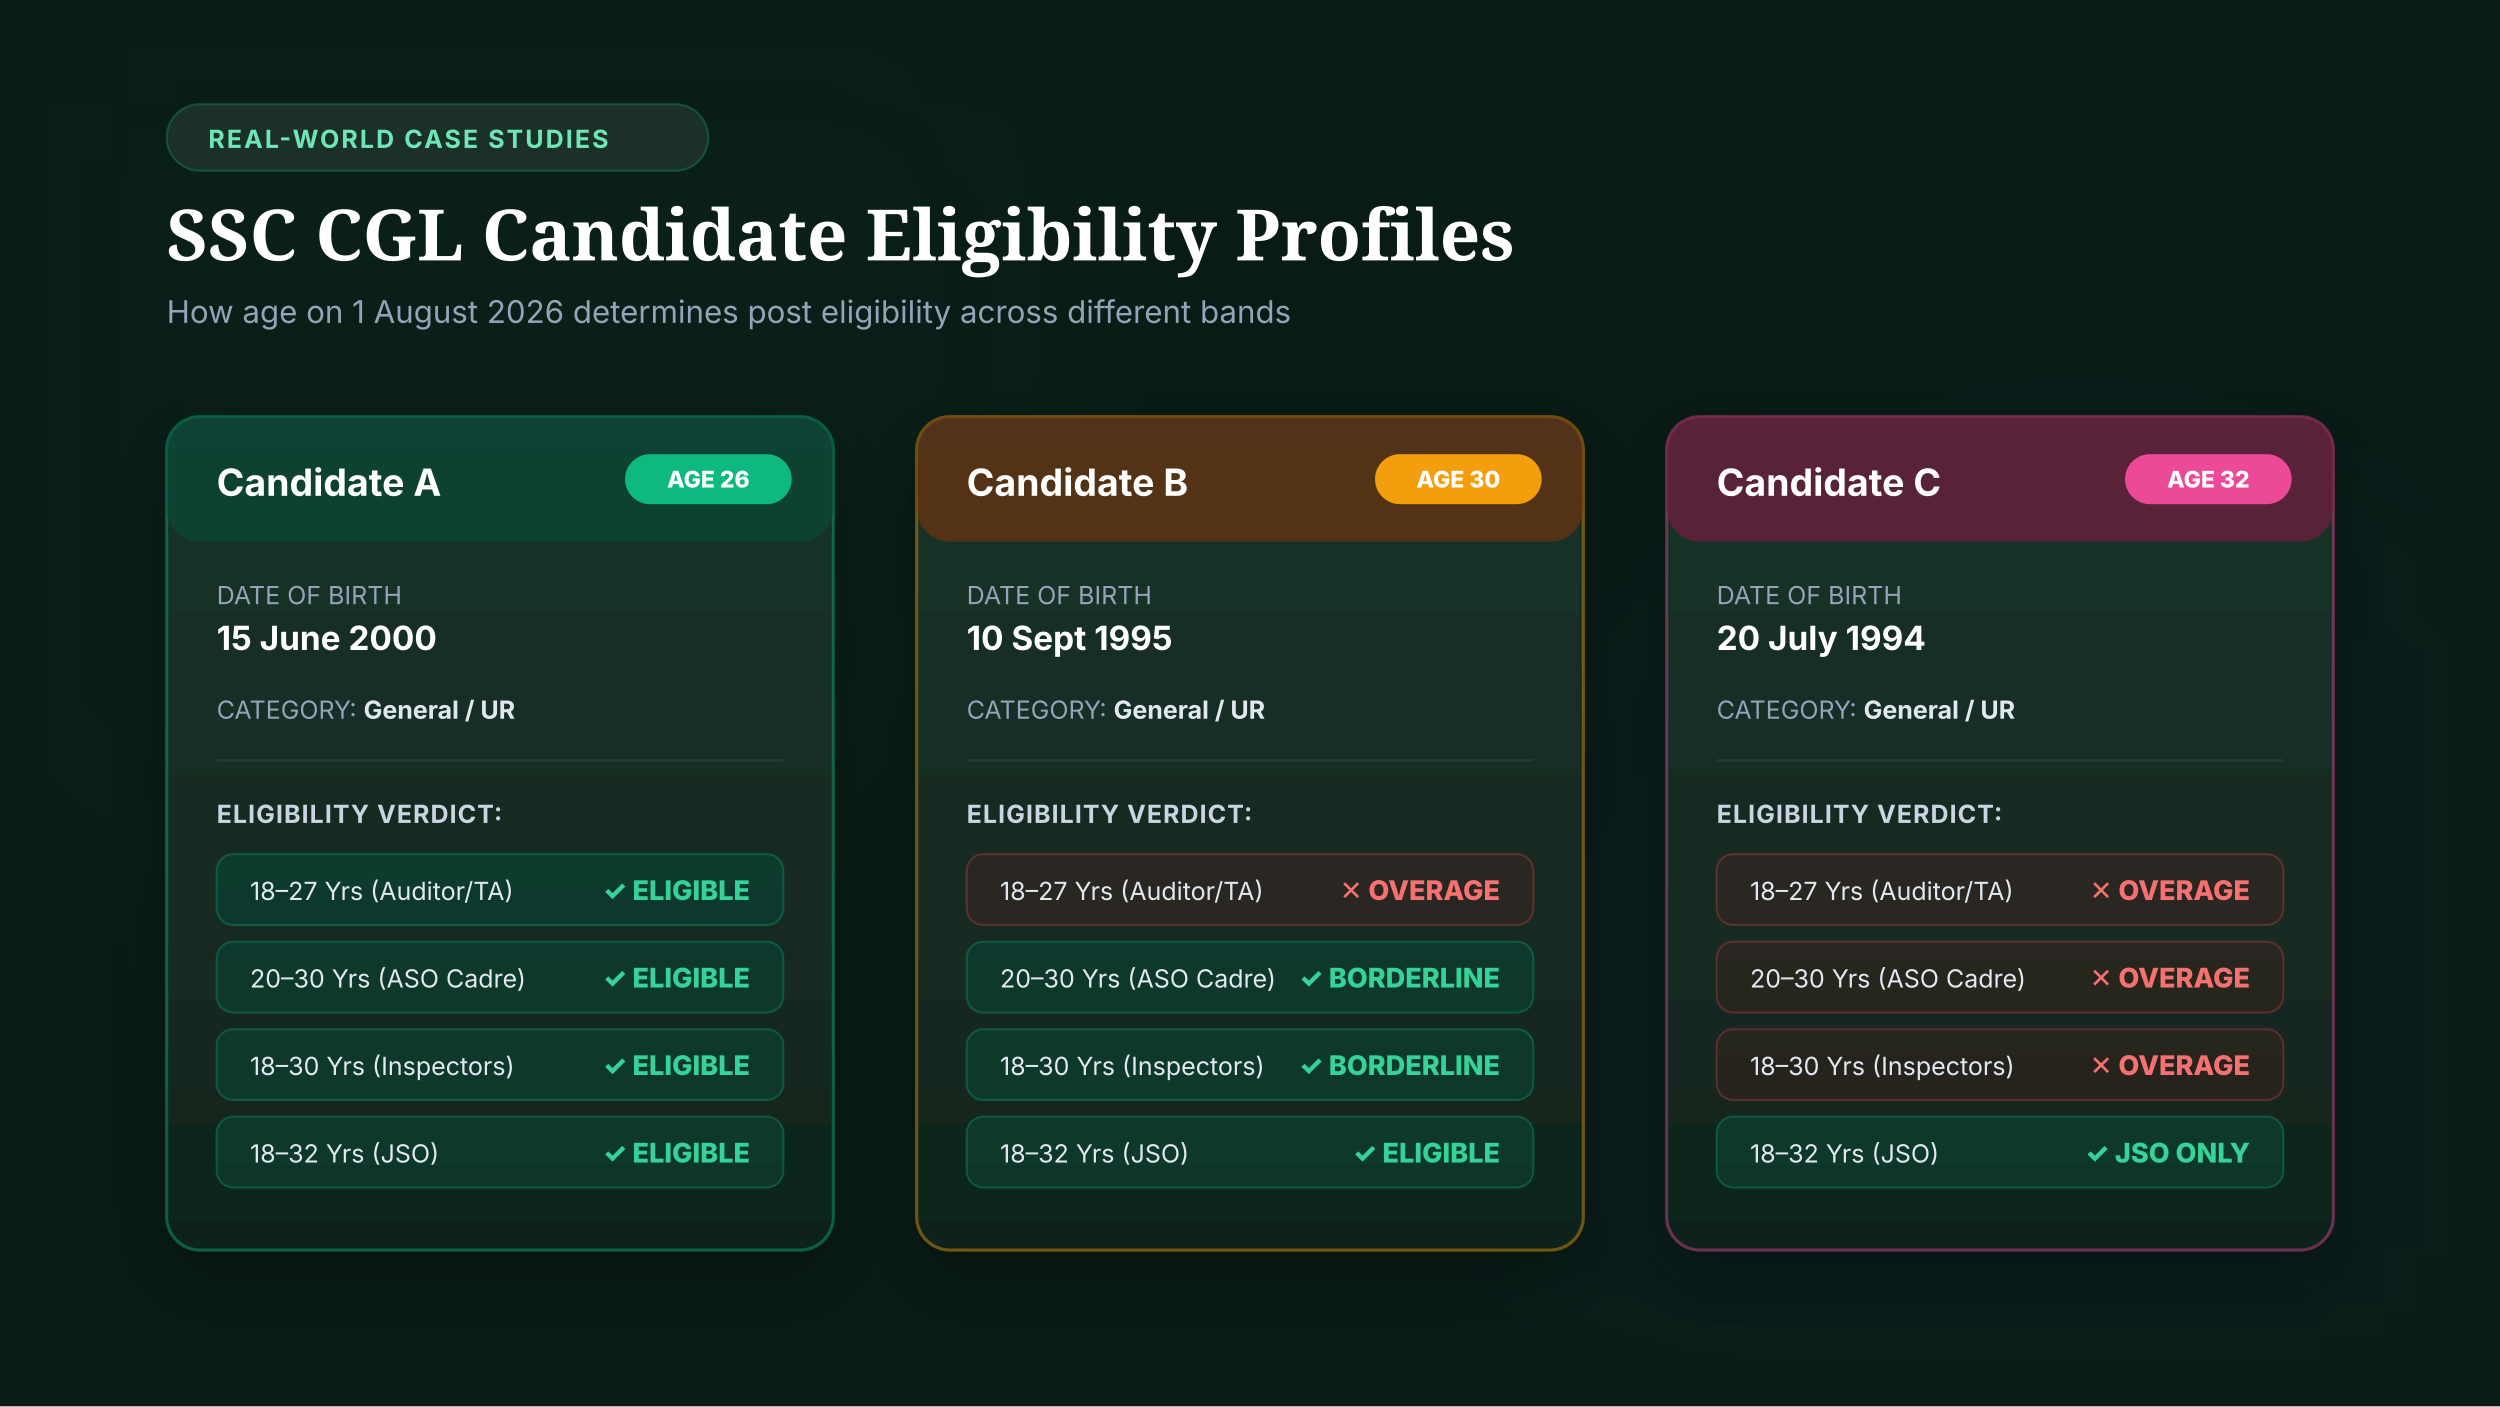
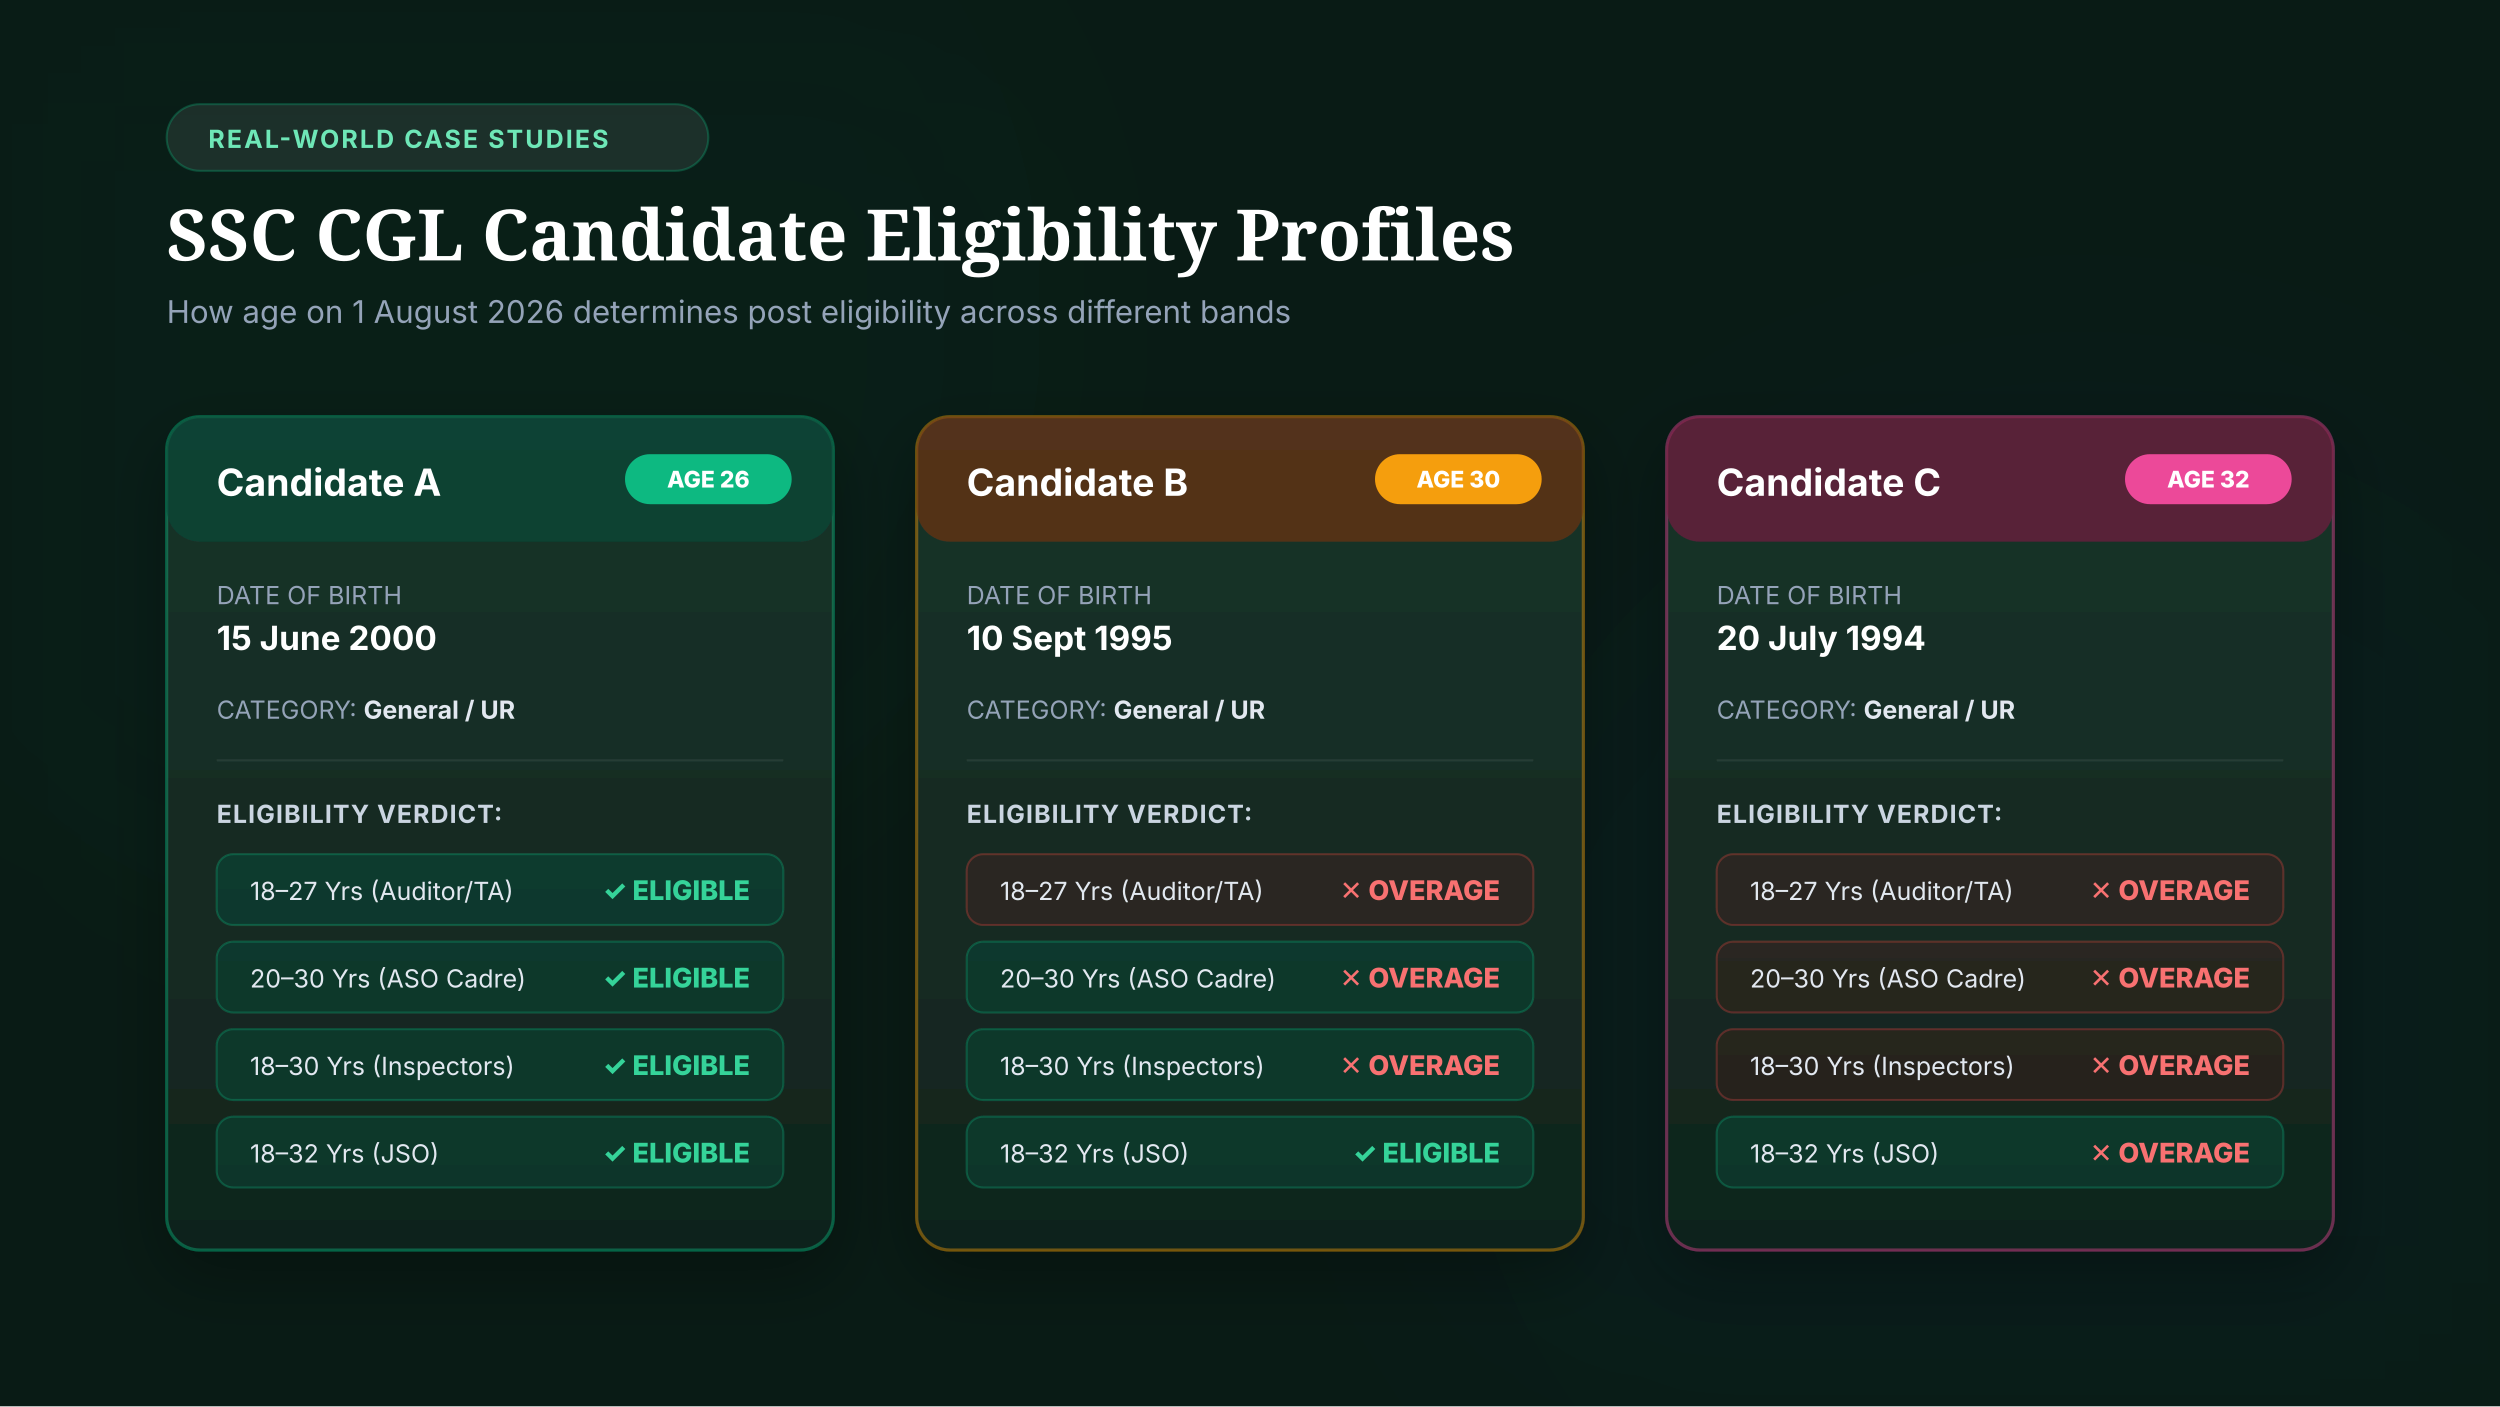
<svg xmlns="http://www.w3.org/2000/svg" viewBox="0 0 1200 675" width="1200" height="675" style="background:#0c1e19; font-family:'Inter',system-ui,sans-serif;">
  <defs>
    <linearGradient id="cCardBg" x1="0%" y1="0%" x2="0%" y2="100%">
      <stop offset="0%" stop-color="#1a332a" />
      <stop offset="100%" stop-color="#10241d" />
    </linearGradient>
    <filter id="cShadow" x="-10%" y="-10%" width="120%" height="120%">
      <feDropShadow dx="0" dy="12" stdDeviation="16" flood-color="#000000" flood-opacity="0.3" />
    </filter>
  </defs>
  <rect width="1200" height="675" fill="#091b15" />
  <circle cx="200" cy="150" r="300" fill="#10b981" fill-opacity="0.03" filter="blur(60px)" />
  <circle cx="1000" cy="500" r="300" fill="#3b82f6" fill-opacity="0.03" filter="blur(60px)" />
  <g transform="translate(80, 50)">
    <rect width="260" height="32" rx="16" fill="#ffffff" fill-opacity="0.08" stroke="#10b981" stroke-opacity="0.3" />
    <text x="20" y="21" font-size="12" font-weight="700" fill="#6ee7b7" letter-spacing="1">REAL-WORLD CASE STUDIES</text>
  </g>
  <text x="80" y="125" font-family="'Fraunces', Georgia, serif" font-size="34" font-weight="700" fill="#ffffff">SSC CGL Candidate Eligibility Profiles</text>
  <text x="80" y="155" font-size="15" fill="#94a3b8">How age on 1 August 2026 determines post eligibility across different bands</text>
  <g transform="translate(80, 200)" filter="url(#cShadow)">
    <rect width="320" height="400" rx="16" fill="url(#cCardBg)" stroke="#10b981" stroke-width="1.5" stroke-opacity="0.4" />
    <rect x="0" y="0" width="320" height="60" rx="16" fill="#064e3b" fill-opacity="0.6" />
    <text x="24" y="38" font-size="18" font-weight="700" fill="#ffffff">Candidate A</text>
    <rect x="220" y="18" width="80" height="24" rx="12" fill="#10b981" />
    <text x="260" y="34" font-size="11" font-weight="800" fill="#ffffff" text-anchor="middle">AGE 26</text>
    <text x="24" y="90" font-size="12" fill="#94a3b8">DATE OF BIRTH</text>
    <text x="24" y="112" font-size="16" font-weight="700" fill="#ffffff">15 June 2000</text>
    <text x="24" y="145" font-size="12" fill="#94a3b8">CATEGORY: <tspan font-weight="700" fill="#e2e8f0">General / UR</tspan>
    </text>
    <line x1="24" y1="165" x2="296" y2="165" stroke="#ffffff" stroke-opacity="0.08" />
    <text x="24" y="195" font-size="12" font-weight="700" fill="#cbd5e1" letter-spacing="0.5">ELIGIBILITY VERDICT:</text>
    <rect x="24" y="210" width="272" height="34" rx="8" fill="#065f46" fill-opacity="0.3" stroke="#10b981" stroke-opacity="0.3" />
    <text x="40" y="232" font-size="12" fill="#e2e8f0">18–27 Yrs (Auditor/TA)</text>
    <text x="280" y="232" font-size="13" font-weight="800" fill="#34d399" text-anchor="end">✓ ELIGIBLE</text>
    <rect x="24" y="252" width="272" height="34" rx="8" fill="#065f46" fill-opacity="0.3" stroke="#10b981" stroke-opacity="0.3" />
    <text x="40" y="274" font-size="12" fill="#e2e8f0">20–30 Yrs (ASO Cadre)</text>
    <text x="280" y="274" font-size="13" font-weight="800" fill="#34d399" text-anchor="end">✓ ELIGIBLE</text>
    <rect x="24" y="294" width="272" height="34" rx="8" fill="#065f46" fill-opacity="0.3" stroke="#10b981" stroke-opacity="0.3" />
    <text x="40" y="316" font-size="12" fill="#e2e8f0">18–30 Yrs (Inspectors)</text>
    <text x="280" y="316" font-size="13" font-weight="800" fill="#34d399" text-anchor="end">✓ ELIGIBLE</text>
    <rect x="24" y="336" width="272" height="34" rx="8" fill="#065f46" fill-opacity="0.3" stroke="#10b981" stroke-opacity="0.3" />
    <text x="40" y="358" font-size="12" fill="#e2e8f0">18–32 Yrs (JSO)</text>
    <text x="280" y="358" font-size="13" font-weight="800" fill="#34d399" text-anchor="end">✓ ELIGIBLE</text>
  </g>
  <g transform="translate(440, 200)" filter="url(#cShadow)">
    <rect width="320" height="400" rx="16" fill="url(#cCardBg)" stroke="#f59e0b" stroke-width="1.5" stroke-opacity="0.4" />
    <rect x="0" y="0" width="320" height="60" rx="16" fill="#78350f" fill-opacity="0.6" />
    <text x="24" y="38" font-size="18" font-weight="700" fill="#ffffff">Candidate B</text>
    <rect x="220" y="18" width="80" height="24" rx="12" fill="#f59e0b" />
    <text x="260" y="34" font-size="11" font-weight="800" fill="#ffffff" text-anchor="middle">AGE 30</text>
    <text x="24" y="90" font-size="12" fill="#94a3b8">DATE OF BIRTH</text>
    <text x="24" y="112" font-size="16" font-weight="700" fill="#ffffff">10 Sept 1995</text>
    <text x="24" y="145" font-size="12" fill="#94a3b8">CATEGORY: <tspan font-weight="700" fill="#e2e8f0">General / UR</tspan>
    </text>
    <line x1="24" y1="165" x2="296" y2="165" stroke="#ffffff" stroke-opacity="0.08" />
    <text x="24" y="195" font-size="12" font-weight="700" fill="#cbd5e1" letter-spacing="0.5">ELIGIBILITY VERDICT:</text>
    <rect x="24" y="210" width="272" height="34" rx="8" fill="#7f1d1d" fill-opacity="0.2" stroke="#ef4444" stroke-opacity="0.3" />
    <text x="40" y="232" font-size="12" fill="#e2e8f0">18–27 Yrs (Auditor/TA)</text>
    <text x="280" y="232" font-size="13" font-weight="800" fill="#f87171" text-anchor="end">✕ OVERAGE</text>
    <rect x="24" y="252" width="272" height="34" rx="8" fill="#065f46" fill-opacity="0.3" stroke="#10b981" stroke-opacity="0.3" />
    <text x="40" y="274" font-size="12" fill="#e2e8f0">20–30 Yrs (ASO Cadre)</text>
-     <text x="280" y="274" font-size="13" font-weight="800" fill="#34d399" text-anchor="end">✓ BORDERLINE</text>
+     <text x="280" y="274" font-size="13" font-weight="800" fill="#f87171" text-anchor="end">✕ OVERAGE</text>
    <rect x="24" y="294" width="272" height="34" rx="8" fill="#065f46" fill-opacity="0.3" stroke="#10b981" stroke-opacity="0.3" />
    <text x="40" y="316" font-size="12" fill="#e2e8f0">18–30 Yrs (Inspectors)</text>
-     <text x="280" y="316" font-size="13" font-weight="800" fill="#34d399" text-anchor="end">✓ BORDERLINE</text>
+     <text x="280" y="316" font-size="13" font-weight="800" fill="#f87171" text-anchor="end">✕ OVERAGE</text>
    <rect x="24" y="336" width="272" height="34" rx="8" fill="#065f46" fill-opacity="0.3" stroke="#10b981" stroke-opacity="0.3" />
    <text x="40" y="358" font-size="12" fill="#e2e8f0">18–32 Yrs (JSO)</text>
    <text x="280" y="358" font-size="13" font-weight="800" fill="#34d399" text-anchor="end">✓ ELIGIBLE</text>
  </g>
  <g transform="translate(800, 200)" filter="url(#cShadow)">
    <rect width="320" height="400" rx="16" fill="url(#cCardBg)" stroke="#ec4899" stroke-width="1.5" stroke-opacity="0.4" />
    <rect x="0" y="0" width="320" height="60" rx="16" fill="#831843" fill-opacity="0.6" />
    <text x="24" y="38" font-size="18" font-weight="700" fill="#ffffff">Candidate C</text>
    <rect x="220" y="18" width="80" height="24" rx="12" fill="#ec4899" />
    <text x="260" y="34" font-size="11" font-weight="800" fill="#ffffff" text-anchor="middle">AGE 32</text>
    <text x="24" y="90" font-size="12" fill="#94a3b8">DATE OF BIRTH</text>
    <text x="24" y="112" font-size="16" font-weight="700" fill="#ffffff">20 July 1994</text>
    <text x="24" y="145" font-size="12" fill="#94a3b8">CATEGORY: <tspan font-weight="700" fill="#e2e8f0">General / UR</tspan>
    </text>
    <line x1="24" y1="165" x2="296" y2="165" stroke="#ffffff" stroke-opacity="0.08" />
    <text x="24" y="195" font-size="12" font-weight="700" fill="#cbd5e1" letter-spacing="0.5">ELIGIBILITY VERDICT:</text>
    <rect x="24" y="210" width="272" height="34" rx="8" fill="#7f1d1d" fill-opacity="0.2" stroke="#ef4444" stroke-opacity="0.3" />
    <text x="40" y="232" font-size="12" fill="#e2e8f0">18–27 Yrs (Auditor/TA)</text>
    <text x="280" y="232" font-size="13" font-weight="800" fill="#f87171" text-anchor="end">✕ OVERAGE</text>
    <rect x="24" y="252" width="272" height="34" rx="8" fill="#7f1d1d" fill-opacity="0.2" stroke="#ef4444" stroke-opacity="0.3" />
    <text x="40" y="274" font-size="12" fill="#e2e8f0">20–30 Yrs (ASO Cadre)</text>
    <text x="280" y="274" font-size="13" font-weight="800" fill="#f87171" text-anchor="end">✕ OVERAGE</text>
    <rect x="24" y="294" width="272" height="34" rx="8" fill="#7f1d1d" fill-opacity="0.2" stroke="#ef4444" stroke-opacity="0.3" />
    <text x="40" y="316" font-size="12" fill="#e2e8f0">18–30 Yrs (Inspectors)</text>
    <text x="280" y="316" font-size="13" font-weight="800" fill="#f87171" text-anchor="end">✕ OVERAGE</text>
    <rect x="24" y="336" width="272" height="34" rx="8" fill="#065f46" fill-opacity="0.3" stroke="#10b981" stroke-opacity="0.3" />
    <text x="40" y="358" font-size="12" fill="#e2e8f0">18–32 Yrs (JSO)</text>
-     <text x="280" y="358" font-size="13" font-weight="800" fill="#34d399" text-anchor="end">✓ JSO ONLY</text>
+     <text x="280" y="358" font-size="13" font-weight="800" fill="#f87171" text-anchor="end">✕ OVERAGE</text>
  </g>
</svg>
